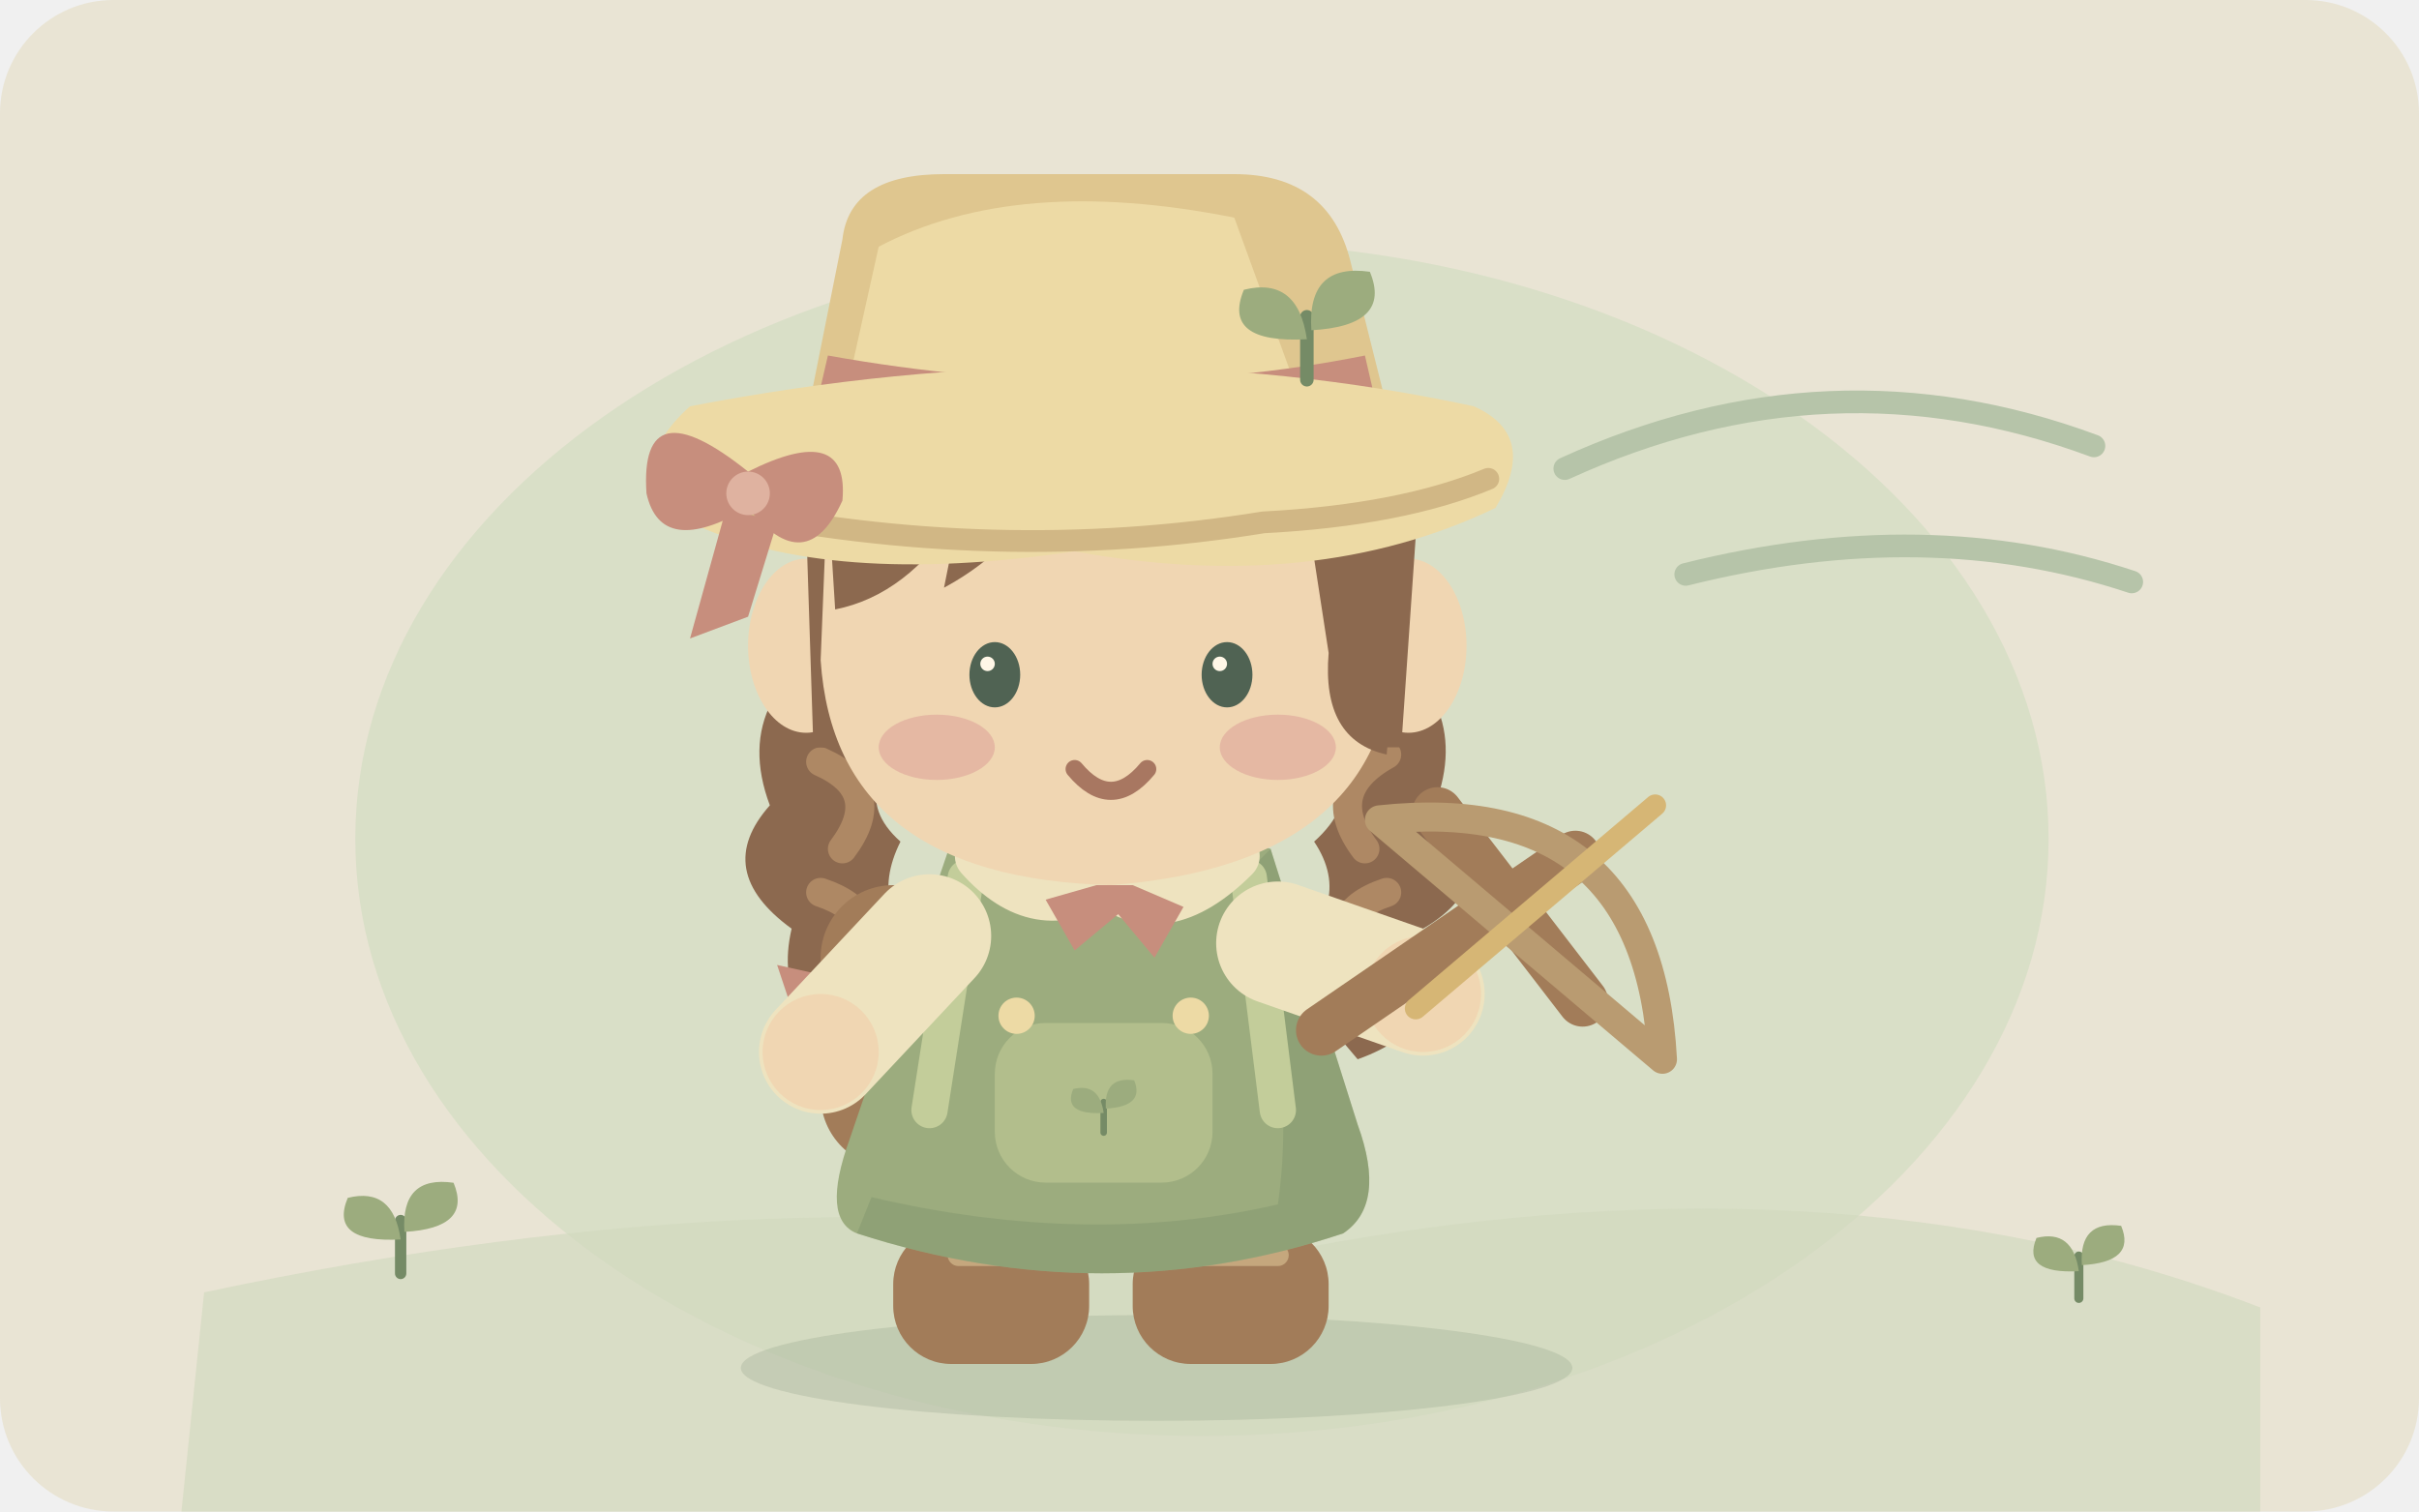
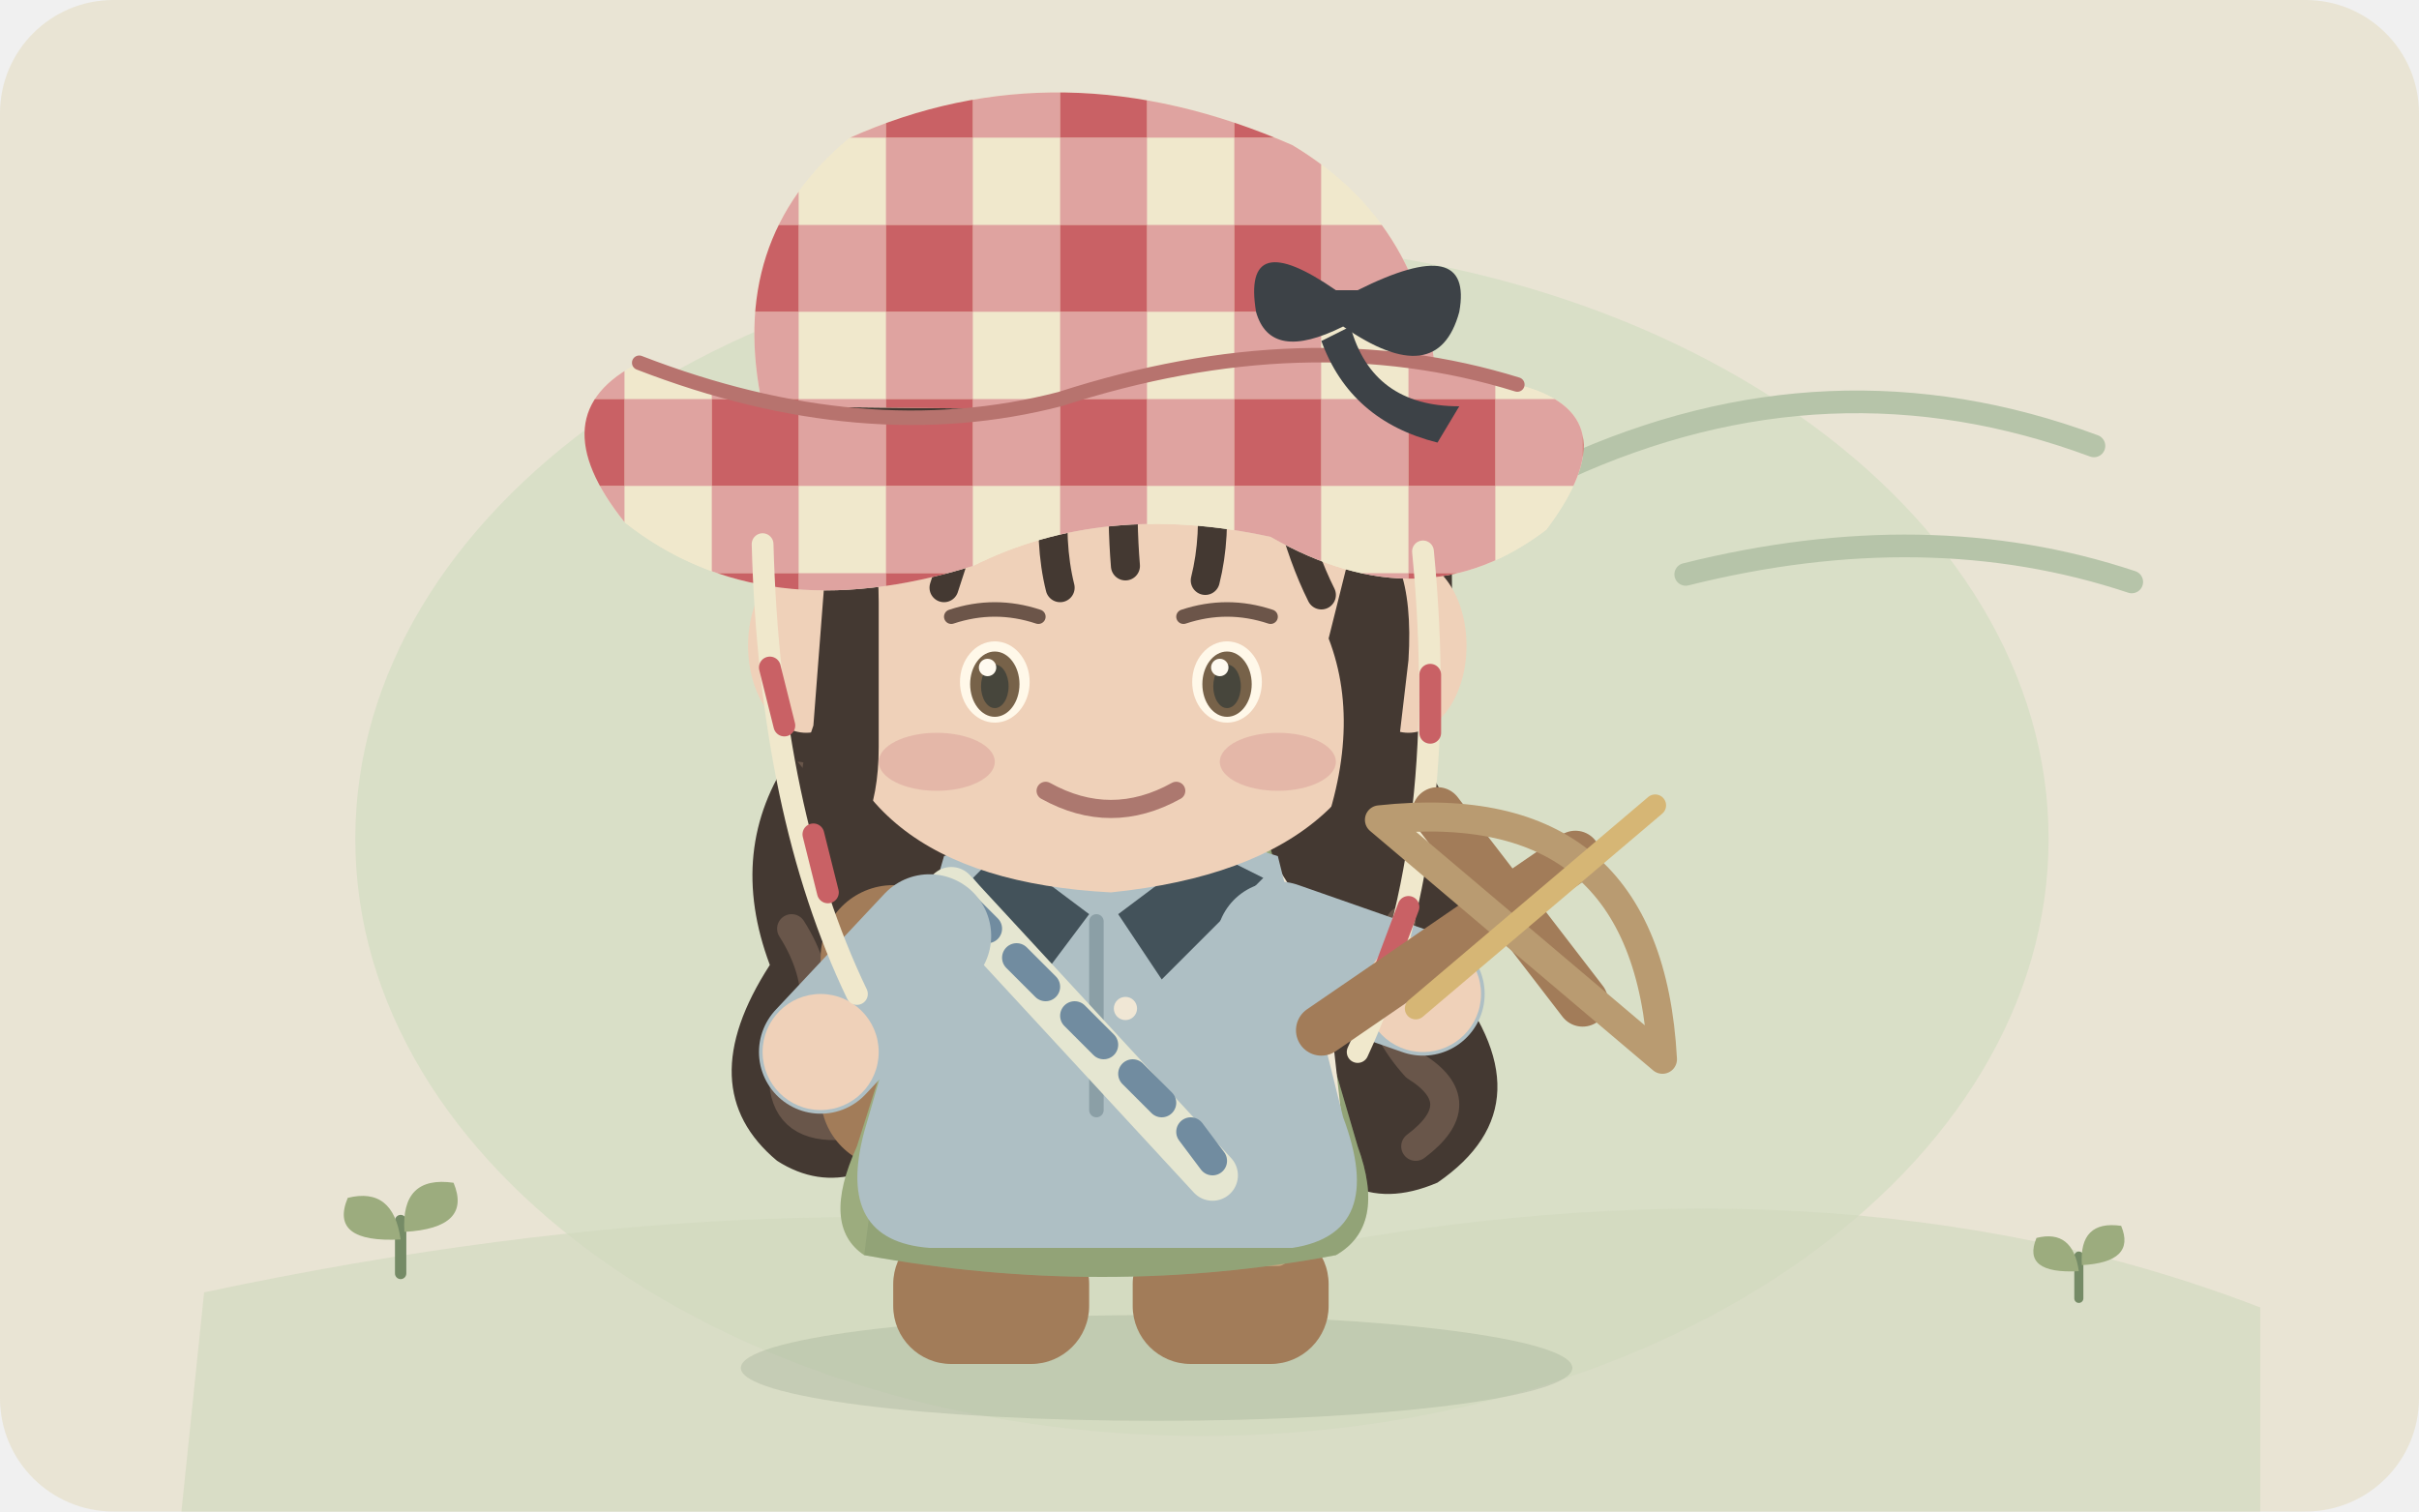
<svg xmlns="http://www.w3.org/2000/svg" width="320" height="200" viewBox="0 0 320 200">
  <rect x="0" y="0" width="320" height="200" rx="15" fill="#e9e4d4" />
  <ellipse cx="159" cy="111" rx="112" ry="79" fill="#d9dfc7" />
  <path d="M27 171Q107 154 168 166Q242 151 299 173V200H24Z" fill="#d1d9be" opacity=".65" />
  <g transform="translate(53 165) scale(0.5)">
    <path d="M0 7V-7" fill="none" stroke="#758b66" stroke-width="3" stroke-linecap="round" stroke-linejoin="round" />
    <path d="M0-2Q-19-1-14-13Q-2-16 0-2M1-4Q0-19 14-17Q19-5 1-4" fill="#9cac7e" />
  </g>
  <g transform="translate(275 169) scale(0.4)">
    <path d="M0 7V-7" fill="none" stroke="#758b66" stroke-width="3" stroke-linecap="round" stroke-linejoin="round" />
    <path d="M0-2Q-19-1-14-13Q-2-16 0-2M1-4Q0-19 14-17Q19-5 1-4" fill="#9cac7e" />
  </g>
  <path d="M207 62Q242 46 277 59M223 76Q255 68 282 77" fill="none" stroke="#b6c4a9" stroke-width="3" stroke-linecap="round" stroke-linejoin="round" />
  <ellipse cx="153" cy="181" rx="55" ry="7" fill="#5b7057" opacity=".16" />
  <g transform="translate(50 0) scale(.96)">
-     <path d="M67 86Q48 95 54 111Q46 120 57 128Q54 141 68 146L77 133Q67 126 72 116Q63 108 78 98Z" fill="#8c694f" />
-     <path d="M134 86Q151 95 146 110Q156 121 144 128Q149 141 135 146L124 133Q135 125 129 116Q139 107 124 98Z" fill="#8c694f" />
-     <path d="M61 105Q70 109 64 117M61 123Q70 126 66 134M139 104Q130 109 136 117M139 123Q130 126 135 134" fill="none" stroke="#ae8864" stroke-width="4" stroke-linecap="round" stroke-linejoin="round" />
-     <path d="M64 135 55 133 58 142 67 140 74 145 77 137 68 135Z" fill="#c78e7d" />
-     <path d="M135 135 126 137 129 145 137 140 145 143 147 134 138 135Z" fill="#c78e7d" />
+     <path d="M55 82Q51 48 72 38Q101 23 128 39Q148 48 148 81L145 112Q144 126 151 137Q146 155 132 150L123 133H78Q65 155 52 143Q61 128 55 112Z" fill="#443932" />
+     <path d="M58 107Q67 120 61 133Q58 140 64 141M140 108Q132 122 141 136Q145 141 138 145" fill="none" stroke="#69564a" stroke-width="4" stroke-linecap="round" stroke-linejoin="round" />
+     <path d="M57 104Q48 117 54 133Q43 150 55 160Q66 167 78 153L76 127ZM141 101Q154 116 147 134Q162 152 146 163Q132 169 125 152L128 125Z" fill="#443932" />
+     <path d="M57 128Q64 139 56 150Q57 156 65 155M141 127Q134 137 143 147Q151 152 143 158" fill="none" stroke="#69564a" stroke-width="4" stroke-linecap="round" stroke-linejoin="round" />
    <rect x="61" y="122" width="31" height="39" rx="10" fill="#a27c59" />
-     <rect x="77" y="157" width="18" height="28" rx="8" fill="#eee3bf" />
-     <rect x="107" y="157" width="18" height="28" rx="8" fill="#eee3bf" />
+     <rect x="77" y="157" width="18" height="28" rx="8" fill="#f0e7d5" />
+     <rect x="107" y="157" width="18" height="28" rx="8" fill="#f0e7d5" />
    <rect x="71" y="169" width="27" height="19" rx="8" fill="#a27c59" />
    <rect x="104" y="169" width="27" height="19" rx="8" fill="#a27c59" />
    <path d="M80 173H91M113 173H124" fill="none" stroke="#c5a77d" stroke-width="3" stroke-linecap="round" stroke-linejoin="round" />
-     <path d="M79 116Q100 109 123 117L135 155Q139 166 133 170Q100 181 66 170Q61 168 65 157Z" fill="#9cac7e" />
-     <path d="M118 122Q127 145 124 166Q98 172 68 165L66 170Q100 181 133 170Q139 166 135 155L123 117Z" fill="#758b66" opacity=".32" />
-     <path d="M81 121 76 153M120 121 124 153" fill="none" stroke="#c3cd9a" stroke-width="5" stroke-linecap="round" stroke-linejoin="round" />
-     <rect x="85" y="141" width="30" height="22" rx="7" fill="#b2be8c" />
-     <circle cx="88" cy="140" r="2.5" fill="#eddaa5" />
-     <circle cx="112" cy="140" r="2.5" fill="#eddaa5" />
-     <path d="M83 118Q91 127 100 121Q108 128 118 118" fill="none" stroke="#eee3bf" stroke-width="7" stroke-linecap="round" stroke-linejoin="round" />
-     <path d="M99 122 92 124 96 131 102 126 107 132 111 125 104 122Z" fill="#c78e7d" />
-     <g transform="translate(100 154) scale(0.3)">
+     <path d="M79 117Q101 110 123 117L135 158Q139 169 132 173Q100 179 67 173Q61 169 66 158Z" fill="#9cac7e" />
+     <path d="M119 127 126 164Q100 171 68 165L67 173Q100 179 132 173Q139 169 135 158L123 117Z" fill="#758b66" opacity=".26" />
+     <path d="M79 117Q86 112 94 117L100 130 94 156Q85 162 69 156L74 127Z" fill="#f0e7d5" />
+     <path d="M106 117Q116 112 123 118L130 129 133 156Q119 162 105 156L100 130Z" fill="#f0e7d5" />
+     <path d="M92 120 99 130 106 121M102 134V155" fill="none" stroke="#d9ceb8" stroke-width="2" stroke-linecap="round" stroke-linejoin="round" />
+     <path d="M89 120Q93 134 101 136Q110 131 114 120" fill="none" stroke="#c5a76f" stroke-width="1.5" stroke-linecap="round" stroke-linejoin="round" />
+     <ellipse cx="101" cy="137" rx="2.6" ry="3.6" fill="#d1ae68" />
+     <circle cx="108" cy="145" r="1.6" fill="#c4bba6" />
+     <circle cx="108" cy="152" r="1.6" fill="#c4bba6" />
+     <rect x="78" y="145" width="12" height="9" rx="3" fill="#e4dbc7" />
+     <g transform="translate(99 166) scale(0.25)">
      <path d="M0 7V-7" fill="none" stroke="#758b66" stroke-width="3" stroke-linecap="round" stroke-linejoin="round" />
      <path d="M0-2Q-19-1-14-13Q-2-16 0-2M1-4Q0-19 14-17Q19-5 1-4" fill="#9cac7e" />
    </g>
-     <path d="M76 129 61 145" fill="none" stroke="#eee3bf" stroke-width="17" stroke-linecap="round" stroke-linejoin="round" />
-     <path d="M124 130 144 137" fill="none" stroke="#eee3bf" stroke-width="17" stroke-linecap="round" stroke-linejoin="round" />
-     <circle cx="61" cy="145" r="8" fill="#f0d6b2" />
-     <circle cx="144" cy="137" r="8" fill="#f0d6b2" />
-     <ellipse cx="59" cy="89" rx="8" ry="12" fill="#f0d6b2" />
-     <ellipse cx="142" cy="89" rx="8" ry="12" fill="#f0d6b2" />
-     <path d="M59 72Q58 36 99 37Q141 35 143 74L141 103H60Z" fill="#8c694f" />
-     <path d="M62 66Q100 46 139 67L140 88Q140 119 101 122Q63 121 61 91Z" fill="#f0d6b2" />
-     <path d="M62 68Q72 52 96 59Q91 74 78 81L80 71Q73 82 63 84Z" fill="#8c694f" />
-     <path d="M127 62Q139 65 141 80L139 104Q130 102 131 90L129 77Z" fill="#8c694f" />
-     <path d="M68 71Q77 62 88 63" fill="none" stroke="#ae8864" stroke-width="3" stroke-linecap="round" stroke-linejoin="round" />
-     <ellipse cx="77" cy="103" rx="8" ry="4.5" fill="#dfa89b" opacity=".65" />
-     <ellipse cx="124" cy="103" rx="8" ry="4.5" fill="#dfa89b" opacity=".65" />
-     <ellipse cx="85" cy="93" rx="3.5" ry="4.5" fill="#506353" />
-     <ellipse cx="117" cy="93" rx="3.5" ry="4.5" fill="#506353" />
-     <circle cx="84" cy="91.5" r="1" fill="#fff7e7" />
-     <circle cx="116" cy="91.5" r="1" fill="#fff7e7" />
-     <path d="M96 106Q101 112 106 106" fill="none" stroke="#a87761" stroke-width="2.5" stroke-linecap="round" stroke-linejoin="round" />
-     <path d="M59 58 64 33Q65 24 78 24H118Q131 24 134 36L140 60Z" fill="#dfc68f" />
-     <path d="M69 34Q88 24 118 30L126 52H65Z" fill="#eddaa5" />
-     <path d="M62 49Q101 56 136 49L139 62H59Z" fill="#c78e7d" />
-     <path d="M43 56Q100 45 151 56Q160 60 154 70Q129 82 96 76Q62 81 43 72Q33 65 43 56Z" fill="#eddaa5" />
-     <path d="M47 70Q85 78 122 72Q141 71 153 66" fill="none" stroke="#d1b785" stroke-width="3" stroke-linecap="round" stroke-linejoin="round" />
-     <path d="M51 65Q36 53 37 68Q39 77 51 70Q59 80 64 69Q65 58 51 65Z" fill="#c78e7d" />
-     <path d="M48 70 43 88 51 85 55 72" fill="#c78e7d" />
-     <circle cx="51" cy="68" r="3" fill="#dfb2a0" />
-     <g transform="translate(128 48) scale(0.62)">
-       <path d="M0 7V-7" fill="none" stroke="#758b66" stroke-width="3" stroke-linecap="round" stroke-linejoin="round" />
-       <path d="M0-2Q-19-1-14-13Q-2-16 0-2M1-4Q0-19 14-17Q19-5 1-4" fill="#9cac7e" />
+     <path d="M78 118Q99 110 124 118L133 154Q139 170 126 172H76Q63 171 67 156Z" fill="#aebfc4" />
+     <path d="M86 117 98 126 92 134 82 121ZM114 117 102 126 108 135 122 121Z" fill="#43525a" />
+     <path d="M99 127V153" fill="none" stroke="#8b9fa6" stroke-width="2" stroke-linecap="round" stroke-linejoin="round" />
+     <circle cx="103" cy="139" r="1.6" fill="#f0e7d5" />
+     <circle cx="103" cy="149" r="1.6" fill="#f0e7d5" />
+     <path d="M79 123 115 162" fill="none" stroke="#e5e6d1" stroke-width="7" stroke-linecap="round" stroke-linejoin="round" />
+     <path d="M80 124 84 128M88 132 92 136M96 140 100 144M104 148 108 152M112 156 115 160" fill="none" stroke="#718ca0" stroke-width="4" stroke-linecap="round" stroke-linejoin="round" />
+     <path d="M76 129 61 145" fill="none" stroke="#aebfc4" stroke-width="17" stroke-linecap="round" stroke-linejoin="round" />
+     <path d="M124 130 144 137" fill="none" stroke="#aebfc4" stroke-width="17" stroke-linecap="round" stroke-linejoin="round" />
+     <circle cx="61" cy="145" r="8" fill="#efd1b9" />
+     <circle cx="144" cy="137" r="8" fill="#efd1b9" />
+     <ellipse cx="59" cy="89" rx="8" ry="12" fill="#efd1b9" />
+     <ellipse cx="142" cy="89" rx="8" ry="12" fill="#efd1b9" />
+     <path d="M61 67Q100 42 139 67L140 88Q140 119 101 123Q63 121 61 91Z" fill="#efd1b9" />
+     <path d="M59 76Q55 48 79 40Q108 28 131 45Q144 56 142 78L134 73Q123 58 111 58Q101 53 93 58Q75 58 67 79Z" fill="#443932" />
+     <path d="M87 49Q82 69 78 81M97 49Q91 69 94 81M104 49Q102 66 103 78M111 51Q117 68 114 80M123 55Q125 72 130 82" fill="none" stroke="#443932" stroke-width="4" stroke-linecap="round" stroke-linejoin="round" />
+     <path d="M62 74Q69 69 69 83V103Q69 116 61 121Q56 111 60 100Z" fill="#443932" />
+     <path d="M135 72Q143 75 142 91L140 108Q135 119 129 118Q136 101 131 88Z" fill="#443932" />
+     <path d="M73 52Q82 43 94 44M115 46Q127 50 132 61" fill="none" stroke="#69564a" stroke-width="3" stroke-linecap="round" stroke-linejoin="round" />
+     <ellipse cx="77" cy="105" rx="8" ry="4" fill="#dba39b" opacity=".55" />
+     <ellipse cx="124" cy="105" rx="8" ry="4" fill="#dba39b" opacity=".55" />
+     <path d="M79 85Q85 83 91 85M111 85Q117 83 123 85" fill="none" stroke="#6c5549" stroke-width="2" stroke-linecap="round" stroke-linejoin="round" />
+     <ellipse cx="85" cy="94" rx="4.8" ry="5.6" fill="#fff8e9" />
+     <ellipse cx="117" cy="94" rx="4.8" ry="5.6" fill="#fff8e9" />
+     <ellipse cx="85" cy="94.3" rx="3.4" ry="4.5" fill="#776249" />
+     <ellipse cx="117" cy="94.3" rx="3.4" ry="4.5" fill="#776249" />
+     <ellipse cx="85" cy="94.6" rx="1.9" ry="3" fill="#47463c" />
+     <ellipse cx="117" cy="94.6" rx="1.9" ry="3" fill="#47463c" />
+     <circle cx="84" cy="92" r="1.2" fill="#fffaf0" />
+     <circle cx="116" cy="92" r="1.2" fill="#fffaf0" />
+     <path d="M92 109Q101 114 110 109" fill="none" stroke="#ac786f" stroke-width="2.5" stroke-linecap="round" stroke-linejoin="round" />
+     <g transform="translate(0 -8)">
+       <defs>
+         <clipPath id="gingham_clip">
+           <path d="M53 64Q48 41 65 27Q94 14 126 28Q146 40 146 65Z" fill="#fff" />
+           <path d="M36 58Q67 70 94 63Q128 52 157 61Q173 65 161 81Q144 94 123 82Q100 77 82 86Q53 95 34 80Q22 65 36 58Z" fill="#fff" />
+         </clipPath>
+       </defs>
+       <g transform="" clip-path="url(#gingham_clip)">
+         <rect x="22" y="15" width="151" height="82" rx="0" fill="#f0e8cc" />
+         <rect x="22" y="15" width="12" height="12" rx="0" fill="#c96165" />
+         <rect x="34" y="15" width="12" height="12" rx="0" fill="#dfa3a0" />
+         <rect x="46" y="15" width="12" height="12" rx="0" fill="#c96165" />
+         <rect x="58" y="15" width="12" height="12" rx="0" fill="#dfa3a0" />
+         <rect x="70" y="15" width="12" height="12" rx="0" fill="#c96165" />
+         <rect x="82" y="15" width="12" height="12" rx="0" fill="#dfa3a0" />
+         <rect x="94" y="15" width="12" height="12" rx="0" fill="#c96165" />
+         <rect x="106" y="15" width="12" height="12" rx="0" fill="#dfa3a0" />
+         <rect x="118" y="15" width="12" height="12" rx="0" fill="#c96165" />
+         <rect x="130" y="15" width="12" height="12" rx="0" fill="#dfa3a0" />
+         <rect x="142" y="15" width="12" height="12" rx="0" fill="#c96165" />
+         <rect x="154" y="15" width="12" height="12" rx="0" fill="#dfa3a0" />
+         <rect x="166" y="15" width="12" height="12" rx="0" fill="#c96165" />
+         <rect x="22" y="27" width="12" height="12" rx="0" fill="#dfa3a0" />
+         <rect x="34" y="27" width="12" height="12" rx="0" fill="#f0e8cc" />
+         <rect x="46" y="27" width="12" height="12" rx="0" fill="#dfa3a0" />
+         <rect x="58" y="27" width="12" height="12" rx="0" fill="#f0e8cc" />
+         <rect x="70" y="27" width="12" height="12" rx="0" fill="#dfa3a0" />
+         <rect x="82" y="27" width="12" height="12" rx="0" fill="#f0e8cc" />
+         <rect x="94" y="27" width="12" height="12" rx="0" fill="#dfa3a0" />
+         <rect x="106" y="27" width="12" height="12" rx="0" fill="#f0e8cc" />
+         <rect x="118" y="27" width="12" height="12" rx="0" fill="#dfa3a0" />
+         <rect x="130" y="27" width="12" height="12" rx="0" fill="#f0e8cc" />
+         <rect x="142" y="27" width="12" height="12" rx="0" fill="#dfa3a0" />
+         <rect x="154" y="27" width="12" height="12" rx="0" fill="#f0e8cc" />
+         <rect x="166" y="27" width="12" height="12" rx="0" fill="#dfa3a0" />
+         <rect x="22" y="39" width="12" height="12" rx="0" fill="#c96165" />
+         <rect x="34" y="39" width="12" height="12" rx="0" fill="#dfa3a0" />
+         <rect x="46" y="39" width="12" height="12" rx="0" fill="#c96165" />
+         <rect x="58" y="39" width="12" height="12" rx="0" fill="#dfa3a0" />
+         <rect x="70" y="39" width="12" height="12" rx="0" fill="#c96165" />
+         <rect x="82" y="39" width="12" height="12" rx="0" fill="#dfa3a0" />
+         <rect x="94" y="39" width="12" height="12" rx="0" fill="#c96165" />
+         <rect x="106" y="39" width="12" height="12" rx="0" fill="#dfa3a0" />
+         <rect x="118" y="39" width="12" height="12" rx="0" fill="#c96165" />
+         <rect x="130" y="39" width="12" height="12" rx="0" fill="#dfa3a0" />
+         <rect x="142" y="39" width="12" height="12" rx="0" fill="#c96165" />
+         <rect x="154" y="39" width="12" height="12" rx="0" fill="#dfa3a0" />
+         <rect x="166" y="39" width="12" height="12" rx="0" fill="#c96165" />
+         <rect x="22" y="51" width="12" height="12" rx="0" fill="#dfa3a0" />
+         <rect x="34" y="51" width="12" height="12" rx="0" fill="#f0e8cc" />
+         <rect x="46" y="51" width="12" height="12" rx="0" fill="#dfa3a0" />
+         <rect x="58" y="51" width="12" height="12" rx="0" fill="#f0e8cc" />
+         <rect x="70" y="51" width="12" height="12" rx="0" fill="#dfa3a0" />
+         <rect x="82" y="51" width="12" height="12" rx="0" fill="#f0e8cc" />
+         <rect x="94" y="51" width="12" height="12" rx="0" fill="#dfa3a0" />
+         <rect x="106" y="51" width="12" height="12" rx="0" fill="#f0e8cc" />
+         <rect x="118" y="51" width="12" height="12" rx="0" fill="#dfa3a0" />
+         <rect x="130" y="51" width="12" height="12" rx="0" fill="#f0e8cc" />
+         <rect x="142" y="51" width="12" height="12" rx="0" fill="#dfa3a0" />
+         <rect x="154" y="51" width="12" height="12" rx="0" fill="#f0e8cc" />
+         <rect x="166" y="51" width="12" height="12" rx="0" fill="#dfa3a0" />
+         <rect x="22" y="63" width="12" height="12" rx="0" fill="#c96165" />
+         <rect x="34" y="63" width="12" height="12" rx="0" fill="#dfa3a0" />
+         <rect x="46" y="63" width="12" height="12" rx="0" fill="#c96165" />
+         <rect x="58" y="63" width="12" height="12" rx="0" fill="#dfa3a0" />
+         <rect x="70" y="63" width="12" height="12" rx="0" fill="#c96165" />
+         <rect x="82" y="63" width="12" height="12" rx="0" fill="#dfa3a0" />
+         <rect x="94" y="63" width="12" height="12" rx="0" fill="#c96165" />
+         <rect x="106" y="63" width="12" height="12" rx="0" fill="#dfa3a0" />
+         <rect x="118" y="63" width="12" height="12" rx="0" fill="#c96165" />
+         <rect x="130" y="63" width="12" height="12" rx="0" fill="#dfa3a0" />
+         <rect x="142" y="63" width="12" height="12" rx="0" fill="#c96165" />
+         <rect x="154" y="63" width="12" height="12" rx="0" fill="#dfa3a0" />
+         <rect x="166" y="63" width="12" height="12" rx="0" fill="#c96165" />
+         <rect x="22" y="75" width="12" height="12" rx="0" fill="#dfa3a0" />
+         <rect x="34" y="75" width="12" height="12" rx="0" fill="#f0e8cc" />
+         <rect x="46" y="75" width="12" height="12" rx="0" fill="#dfa3a0" />
+         <rect x="58" y="75" width="12" height="12" rx="0" fill="#f0e8cc" />
+         <rect x="70" y="75" width="12" height="12" rx="0" fill="#dfa3a0" />
+         <rect x="82" y="75" width="12" height="12" rx="0" fill="#f0e8cc" />
+         <rect x="94" y="75" width="12" height="12" rx="0" fill="#dfa3a0" />
+         <rect x="106" y="75" width="12" height="12" rx="0" fill="#f0e8cc" />
+         <rect x="118" y="75" width="12" height="12" rx="0" fill="#dfa3a0" />
+         <rect x="130" y="75" width="12" height="12" rx="0" fill="#f0e8cc" />
+         <rect x="142" y="75" width="12" height="12" rx="0" fill="#dfa3a0" />
+         <rect x="154" y="75" width="12" height="12" rx="0" fill="#f0e8cc" />
+         <rect x="166" y="75" width="12" height="12" rx="0" fill="#dfa3a0" />
+         <rect x="22" y="87" width="12" height="12" rx="0" fill="#c96165" />
+         <rect x="34" y="87" width="12" height="12" rx="0" fill="#dfa3a0" />
+         <rect x="46" y="87" width="12" height="12" rx="0" fill="#c96165" />
+         <rect x="58" y="87" width="12" height="12" rx="0" fill="#dfa3a0" />
+         <rect x="70" y="87" width="12" height="12" rx="0" fill="#c96165" />
+         <rect x="82" y="87" width="12" height="12" rx="0" fill="#dfa3a0" />
+         <rect x="94" y="87" width="12" height="12" rx="0" fill="#c96165" />
+         <rect x="106" y="87" width="12" height="12" rx="0" fill="#dfa3a0" />
+         <rect x="118" y="87" width="12" height="12" rx="0" fill="#c96165" />
+         <rect x="130" y="87" width="12" height="12" rx="0" fill="#dfa3a0" />
+         <rect x="142" y="87" width="12" height="12" rx="0" fill="#c96165" />
+         <rect x="154" y="87" width="12" height="12" rx="0" fill="#dfa3a0" />
+         <rect x="166" y="87" width="12" height="12" rx="0" fill="#c96165" />
+       </g>
+       <path d="M36 58Q67 70 94 63Q128 52 157 61" fill="none" stroke="#b7736e" stroke-width="2" stroke-linecap="round" stroke-linejoin="round" />
+       <path d="M132 48Q119 39 121 51Q123 58 133 53Q146 62 149 51Q151 40 135 48Z" fill="#3d4247" />
+       <path d="M134 53Q137 64 149 64L146 69Q134 66 130 55" fill="#3d4247" />
+       <path d="M53 83Q54 120 66 145M144 84Q148 125 135 153" fill="none" stroke="#f0e8cc" stroke-width="3" stroke-linecap="round" stroke-linejoin="round" />
+       <path d="M54 100 56 108M60 123 62 131M145 101 145 109M142 133 139 141" fill="none" stroke="#c96165" stroke-width="3" stroke-linecap="round" stroke-linejoin="round" />
    </g>
    <path d="M130 142 165 118M146 112 166 138" fill="none" stroke="#a27c59" stroke-width="7" stroke-linecap="round" stroke-linejoin="round" />
    <path d="M138 113Q175 109 177 146M138 113 177 146" fill="none" stroke="#b99b71" stroke-width="4" stroke-linecap="round" stroke-linejoin="round" />
    <path d="M143 139 176 111" fill="none" stroke="#d6b675" stroke-width="3" stroke-linecap="round" stroke-linejoin="round" />
  </g>
</svg>
